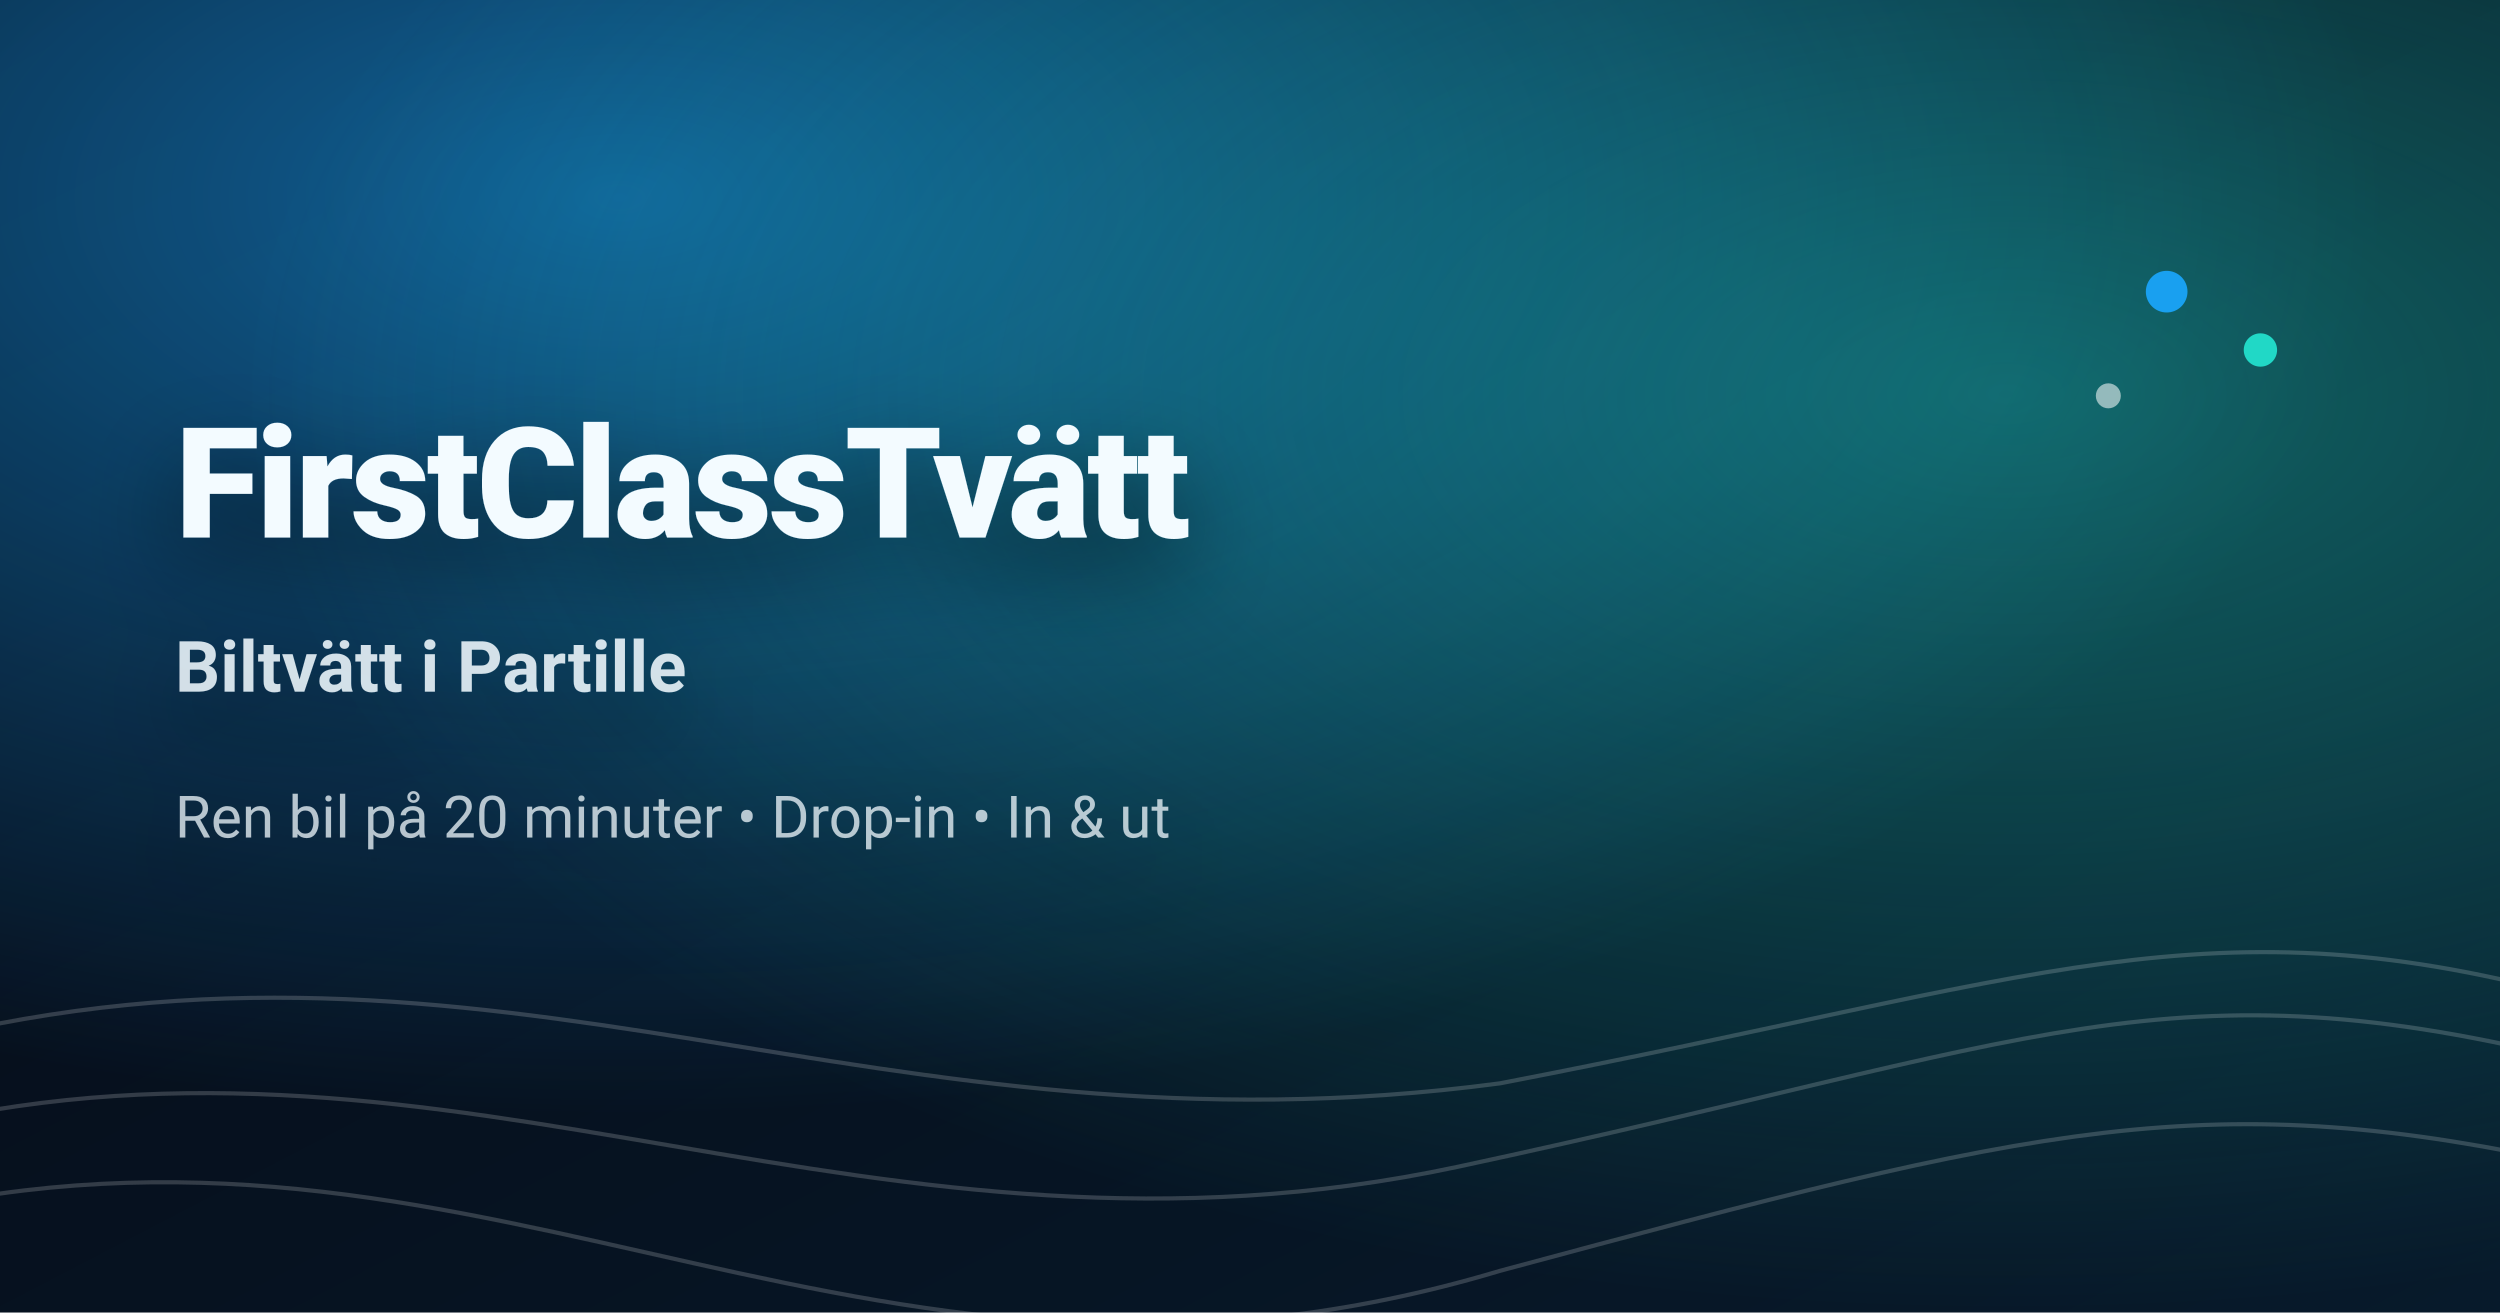
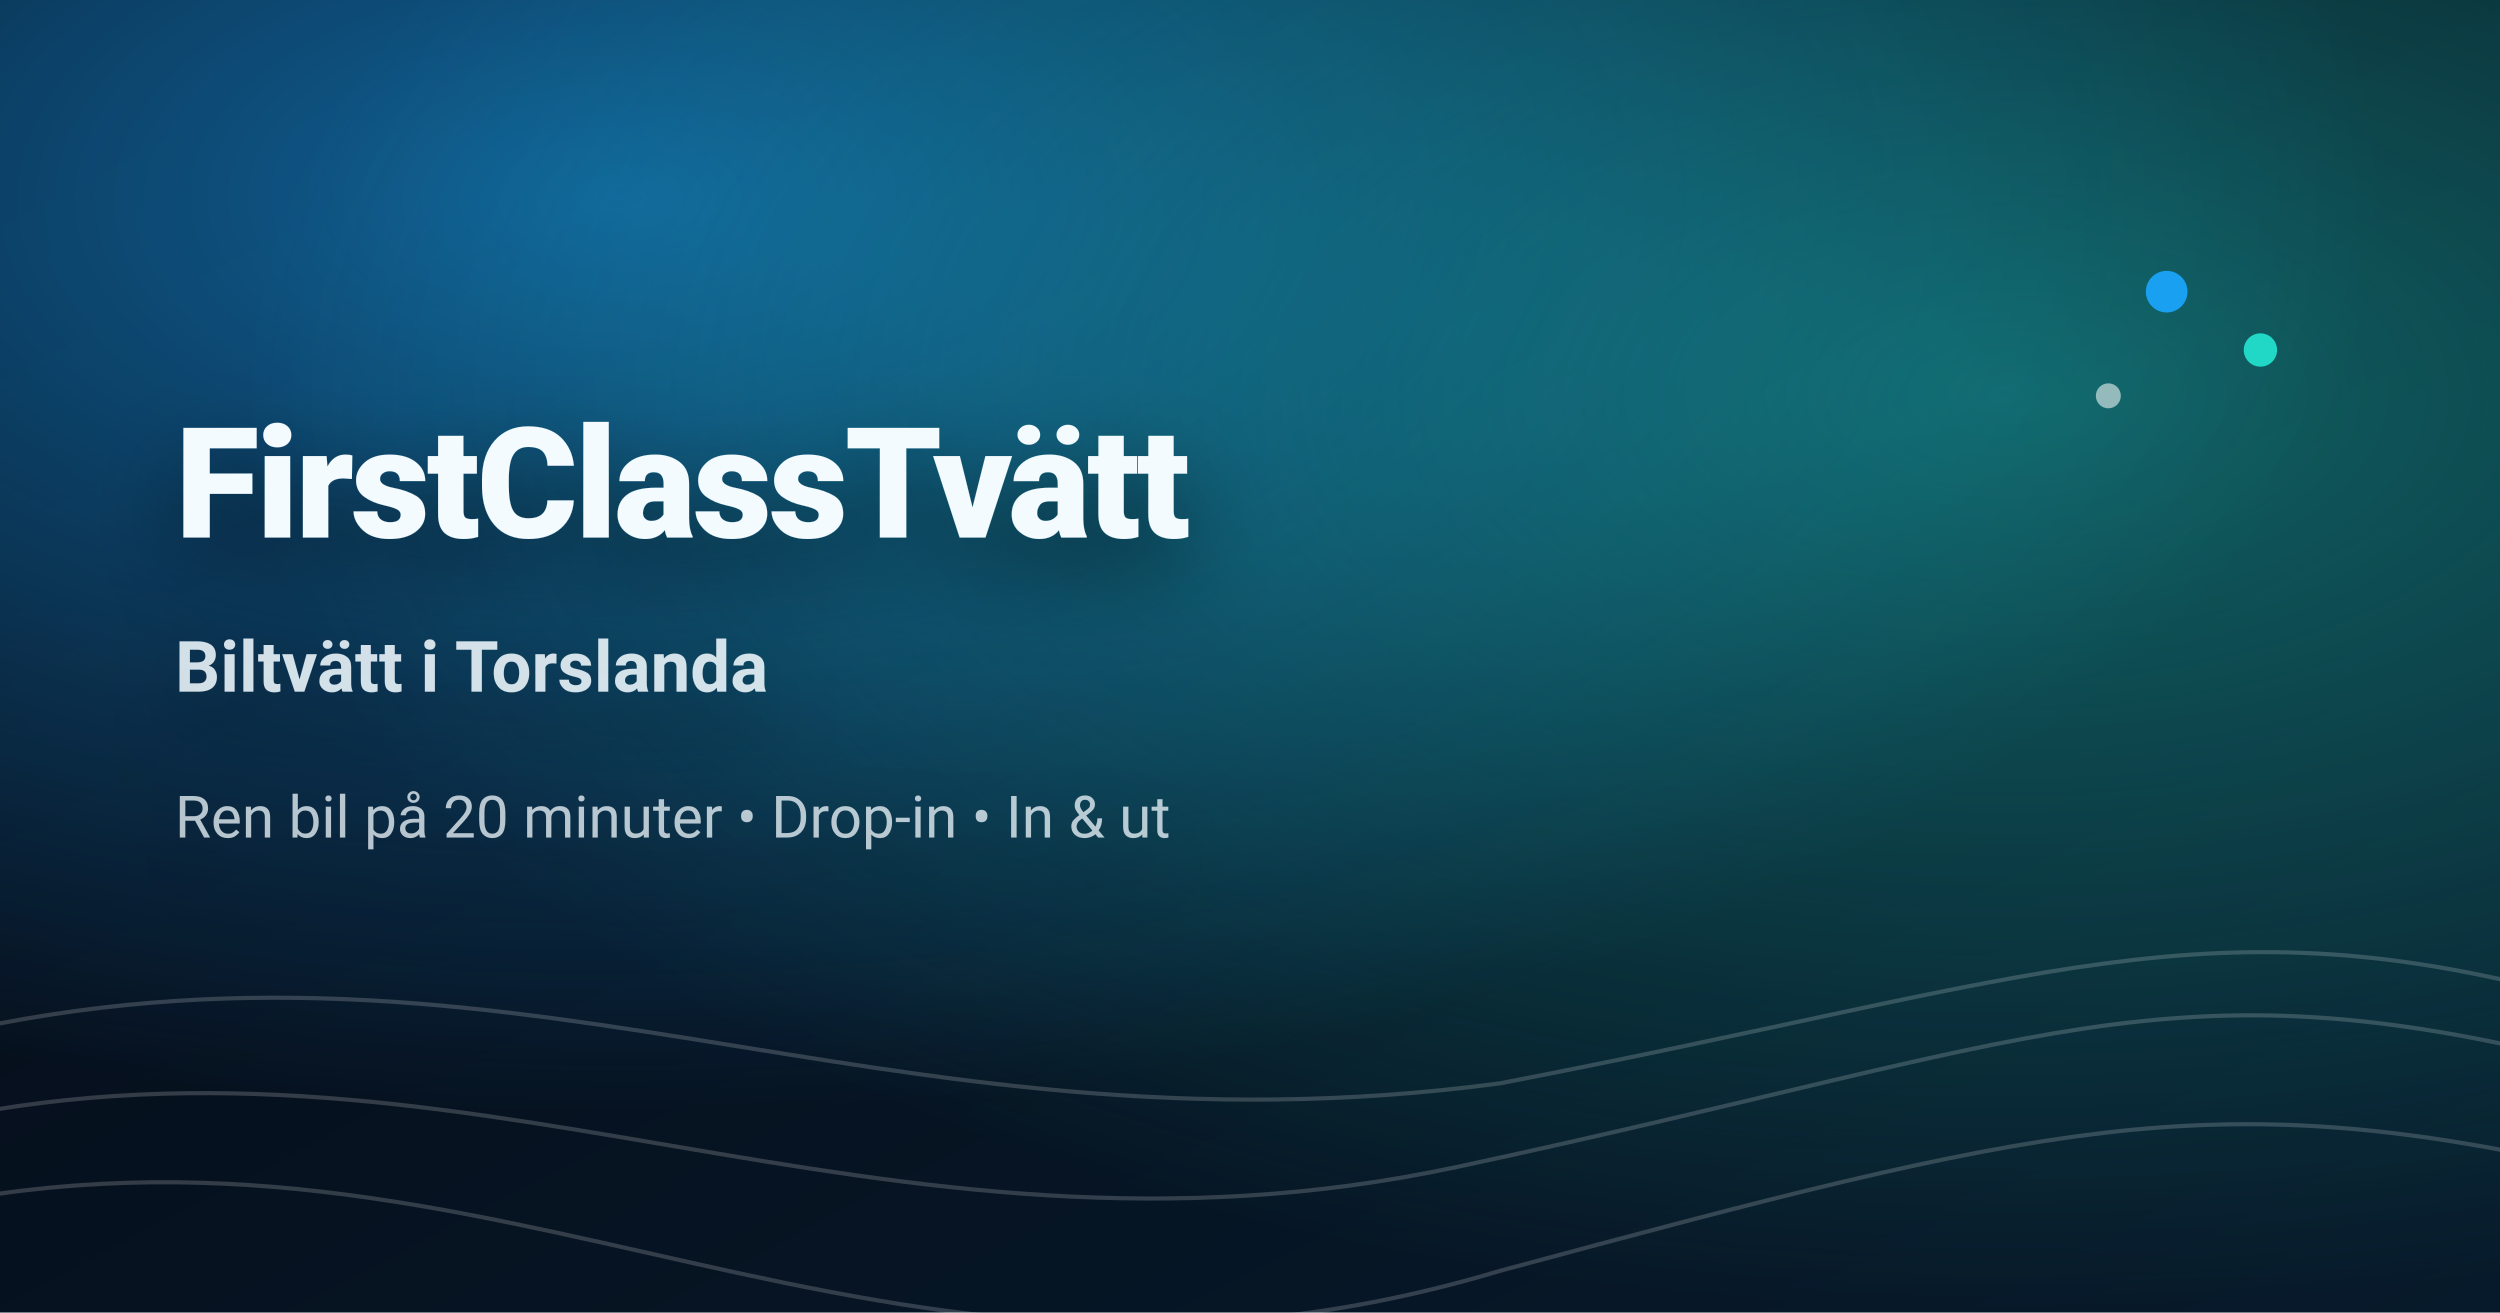
<svg xmlns="http://www.w3.org/2000/svg" width="1200" height="630" viewBox="0 0 1200 630">
  <defs>
    <linearGradient id="bg" x1="0" y1="0" x2="1" y2="1">
      <stop offset="0" stop-color="#050914" />
      <stop offset="1" stop-color="#071a2b" />
    </linearGradient>
    <radialGradient id="glow1" cx="25%" cy="15%" r="70%">
      <stop offset="0" stop-color="#19a7ff" stop-opacity="0.55" />
      <stop offset="1" stop-color="#19a7ff" stop-opacity="0" />
    </radialGradient>
    <radialGradient id="glow2" cx="80%" cy="30%" r="70%">
      <stop offset="0" stop-color="#22e6d1" stop-opacity="0.38" />
      <stop offset="1" stop-color="#22e6d1" stop-opacity="0" />
    </radialGradient>
    <filter id="shadow" x="-20%" y="-20%" width="140%" height="140%">
      <feDropShadow dx="0" dy="18" stdDeviation="22" flood-color="#000" flood-opacity="0.55" />
    </filter>
  </defs>
  <rect width="1200" height="630" fill="url(#bg)" />
  <rect width="1200" height="630" fill="url(#glow1)" />
  <rect width="1200" height="630" fill="url(#glow2)" />
  <g opacity="0.18" stroke="#ffffff" stroke-width="2">
    <path d="M-40 540 C 220 480, 420 620, 700 560 C 980 500, 1040 460, 1240 510" fill="none" />
    <path d="M-40 580 C 240 520, 420 700, 720 610 C 980 540, 1060 520, 1240 560" fill="none" />
    <path d="M-40 500 C 240 430, 420 560, 720 520 C 980 470, 1060 430, 1240 480" fill="none" />
  </g>
  <g filter="url(#shadow)">
    <text x="84" y="258" fill="#f3fbff" font-family="system-ui, -apple-system, Segoe UI, Roboto, Arial, sans-serif" font-size="74" font-weight="800" letter-spacing="-0.02em">FirstClassTvätt</text>
-     <text x="84" y="332" fill="rgba(243,251,255,0.86)" font-family="system-ui, -apple-system, Segoe UI, Roboto, Arial, sans-serif" font-size="34" font-weight="600">Biltvätt i Partille</text>
+     <text x="84" y="332" fill="rgba(243,251,255,0.86)" font-family="system-ui, -apple-system, Segoe UI, Roboto, Arial, sans-serif" font-size="34" font-weight="600">Biltvätt i Torslanda</text>
    <text x="84" y="402" fill="rgba(243,251,255,0.74)" font-family="system-ui, -apple-system, Segoe UI, Roboto, Arial, sans-serif" font-size="28">Ren bil på 20 minuter • Drop-in • In &amp; ut</text>
  </g>
  <g>
    <circle cx="1040" cy="140" r="10" fill="#19a7ff" opacity="0.9" />
    <circle cx="1085" cy="168" r="8" fill="#22e6d1" opacity="0.9" />
    <circle cx="1012" cy="190" r="6" fill="#ffffff" opacity="0.55" />
  </g>
</svg>
